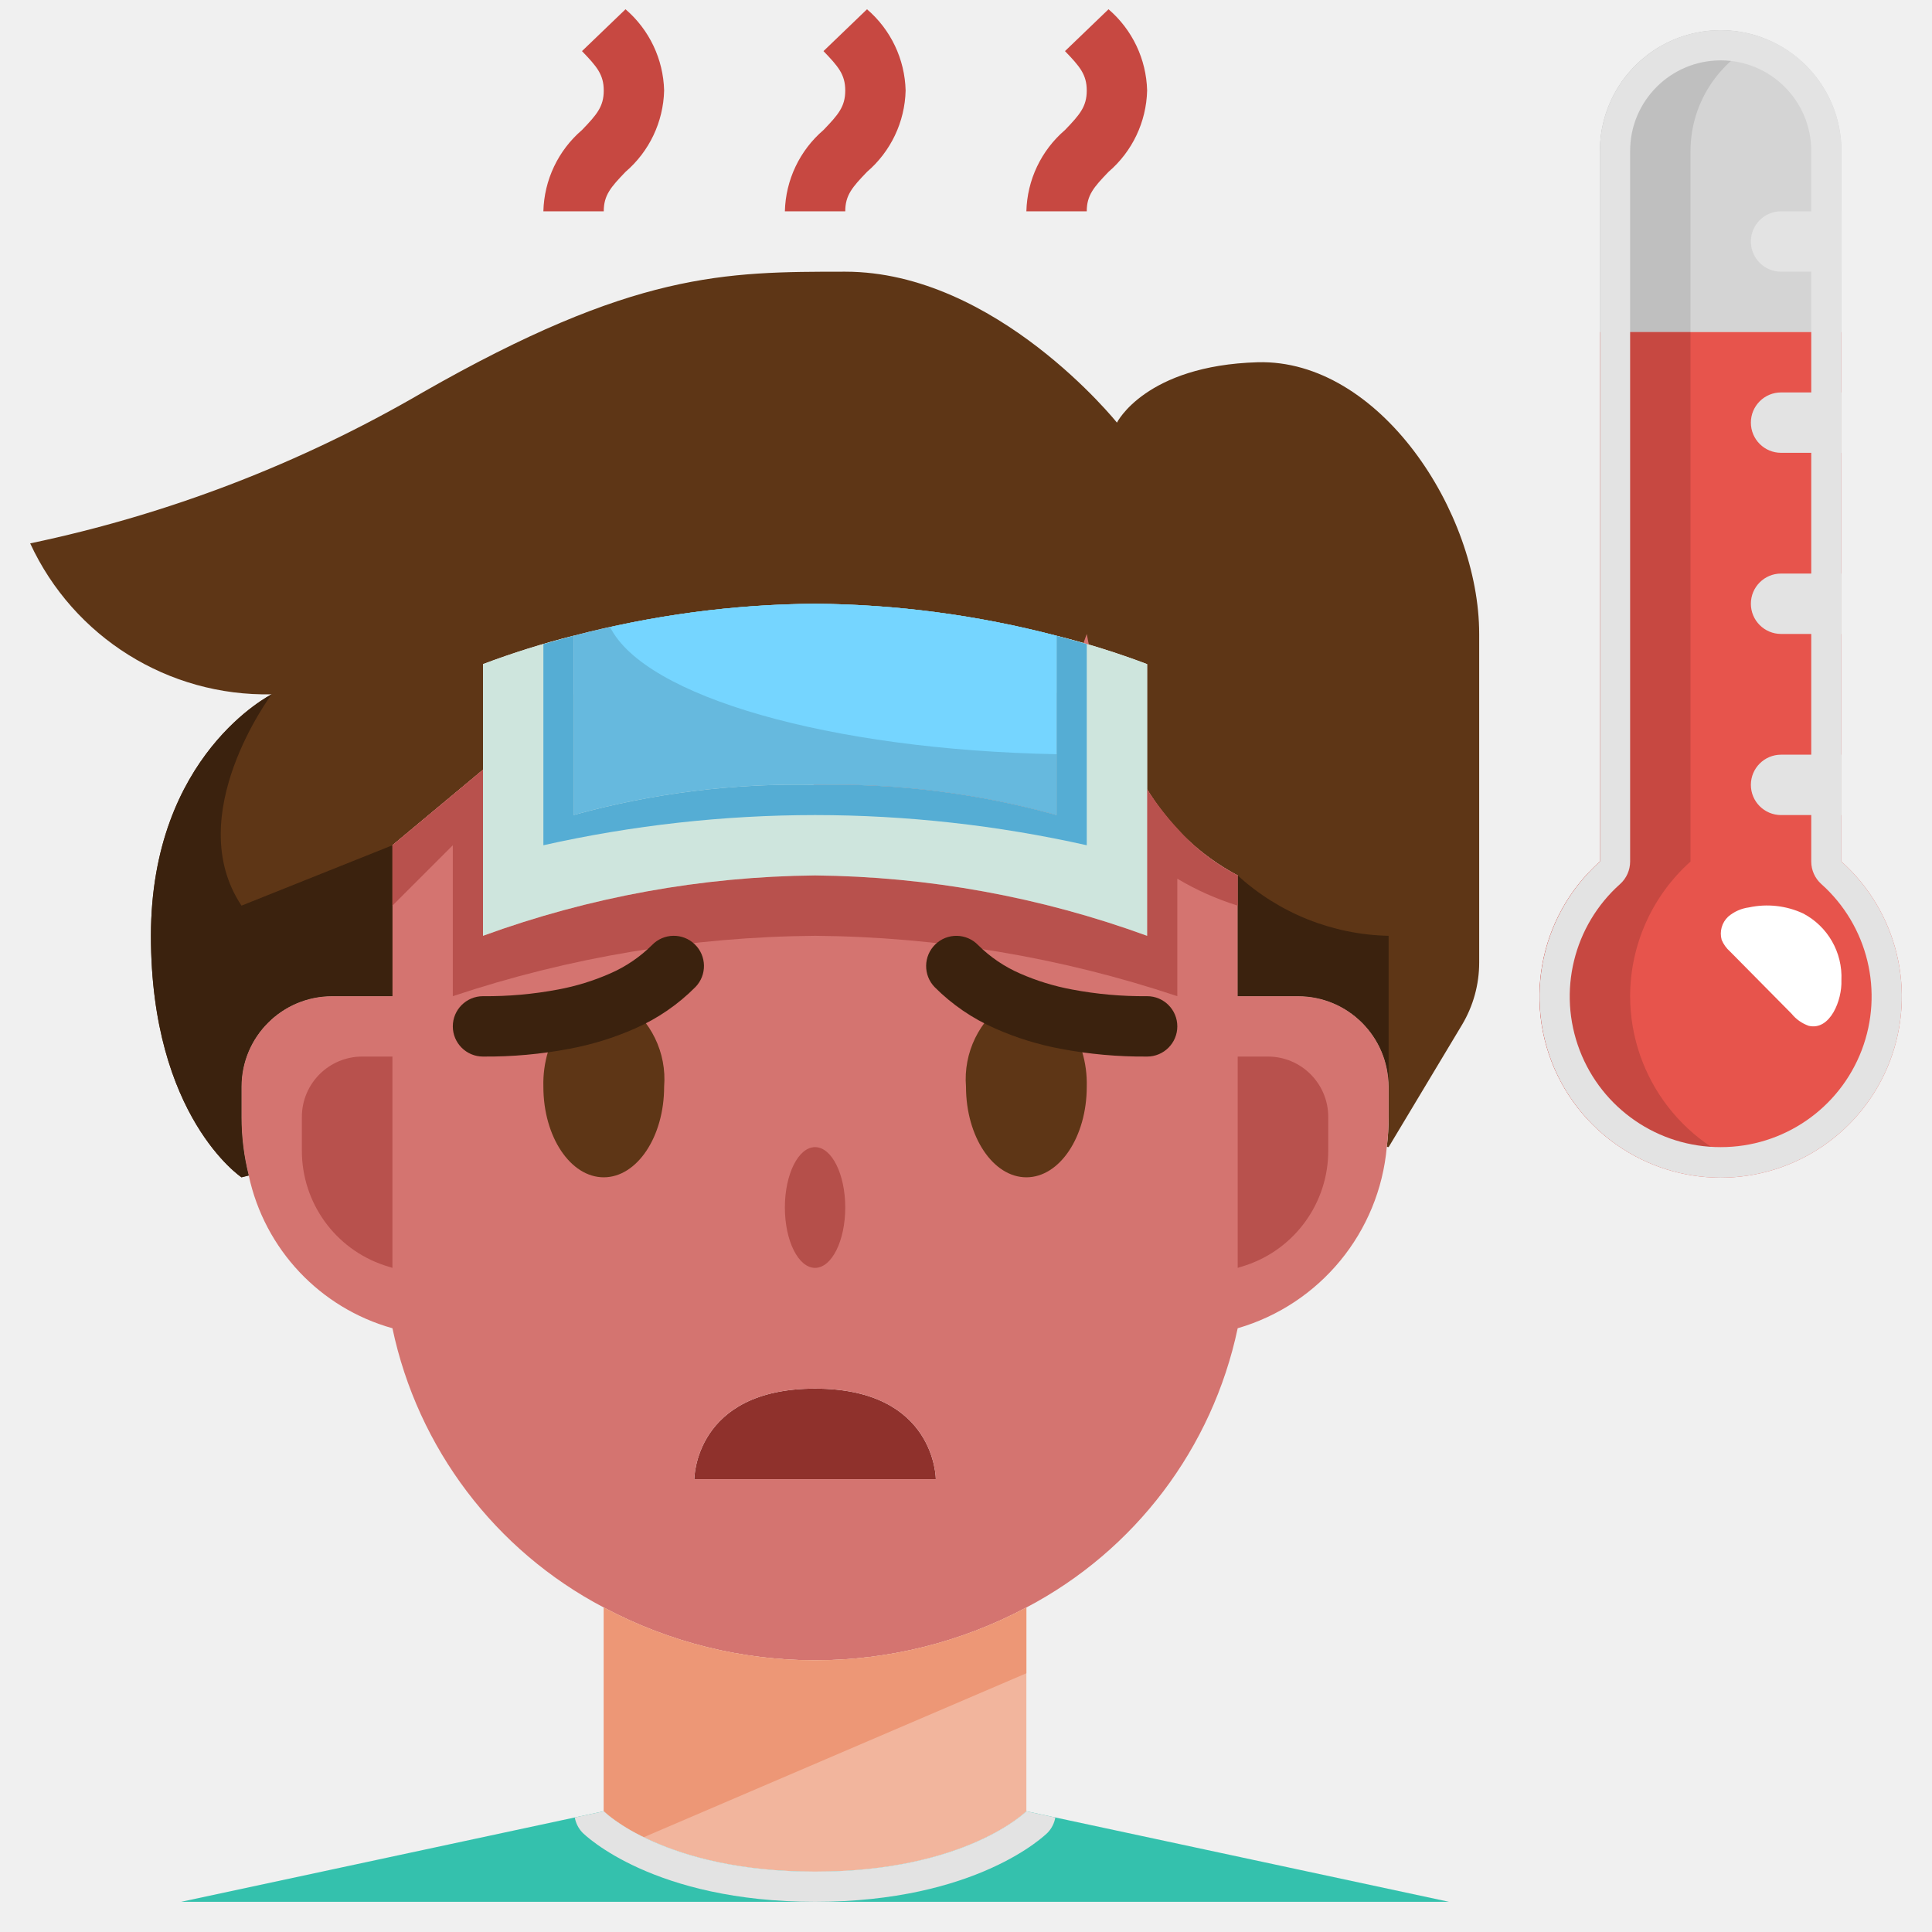
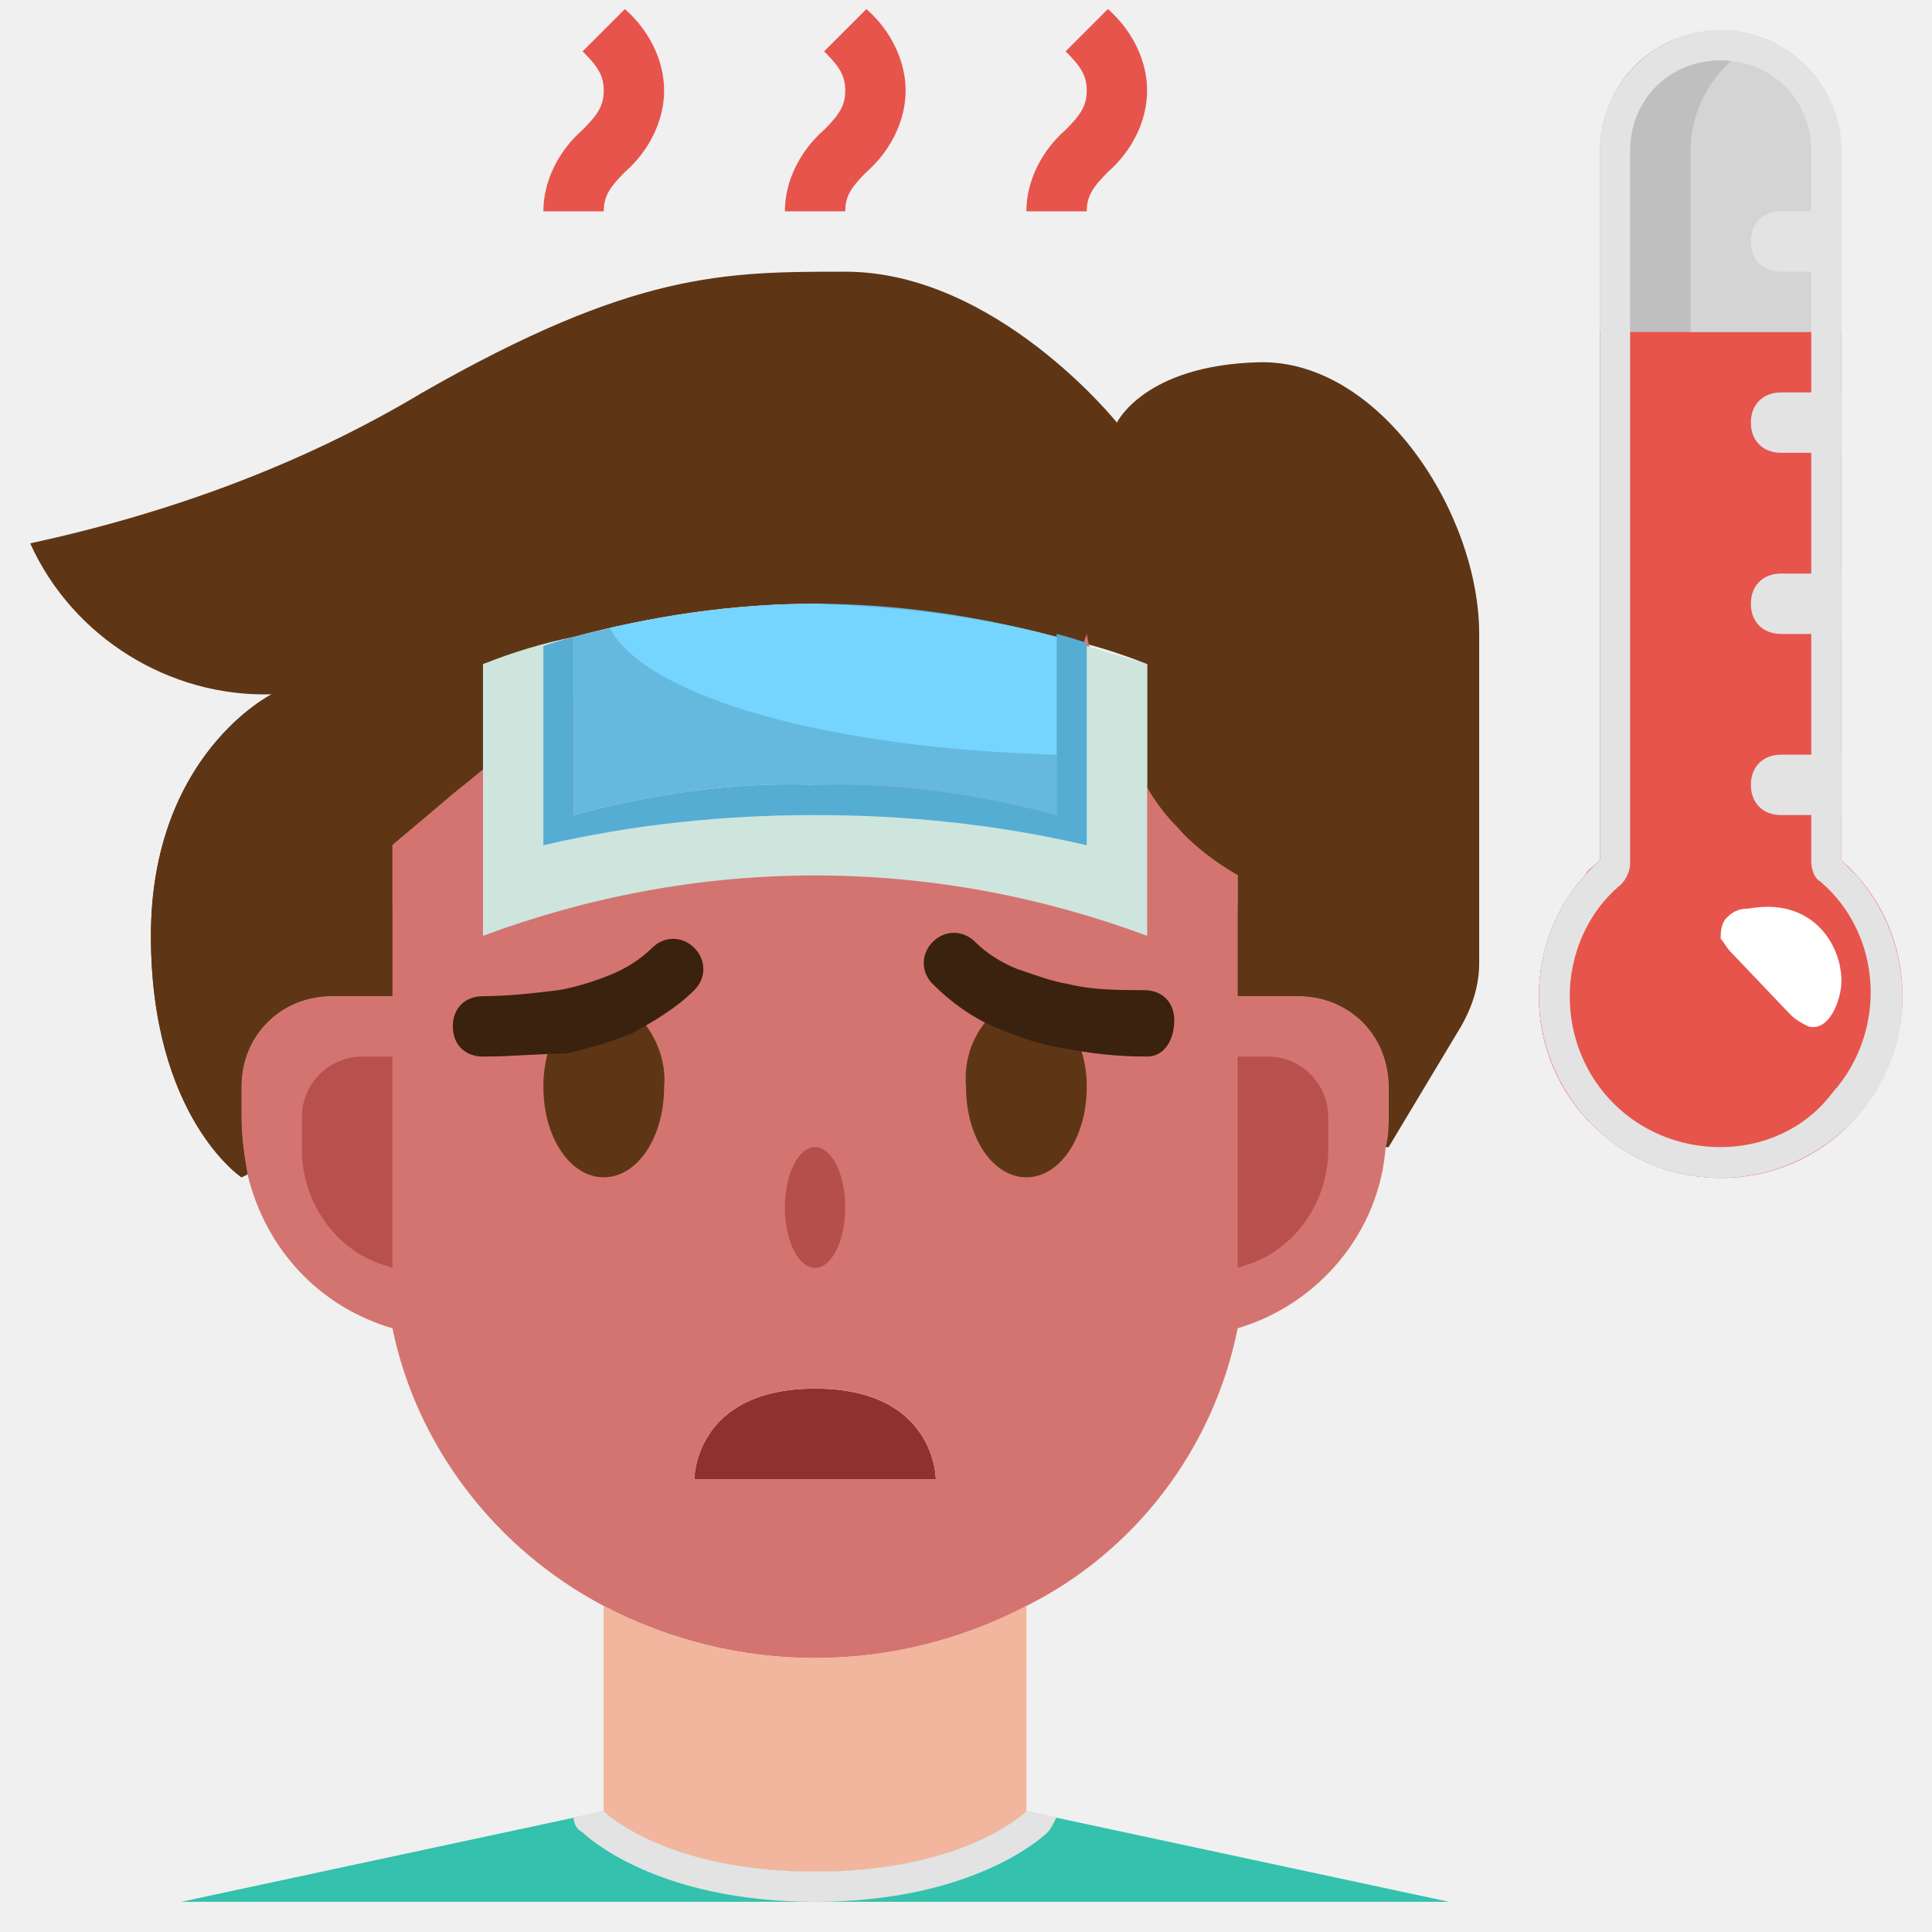
- <svg xmlns="http://www.w3.org/2000/svg" viewBox="0 0 64 64">
-   <g data-name="07-Fever" id="_07-Fever">
-     <path d="M48,63H6l14-3s2,2,7,2,7-2,7-2Z" style="fill:#34c1ad" />
-     <path d="M31,49H23s0-3,4-3S31,49,31,49Z" style="fill:#8f312c" />
-     <path d="M8,37a7.87,7.87,0,0,0,.24,1.94L8,39s-3-2-3-8,4-8,4-8a8.613,8.613,0,0,1-8-5,43.557,43.557,0,0,0,13-5c7-4,10-4,14-4,5,0,9,5,9,5s.94-1.89,4.66-2c4.03-.11,7.34,4.96,7.34,9V31.89a4.018,4.018,0,0,1-.57,2.06L46,38l-.06-.01A8.1,8.1,0,0,0,46,37V36a3,3,0,0,0-3-3H41V29a7.7,7.7,0,0,1-3-2.85V22a27.484,27.484,0,0,0-3-.94A32.651,32.651,0,0,0,27,20a32.651,32.651,0,0,0-8,1.06A27.484,27.484,0,0,0,16,22v3.5L13,28v5H11a3,3,0,0,0-3,3Z" style="fill:#5e3616" />
-     <path d="M27,29a33.008,33.008,0,0,1,11,2V26.15A7.7,7.7,0,0,0,41,29v4h2a3,3,0,0,1,3,3v1a8.1,8.1,0,0,1-.06.99A6.887,6.887,0,0,1,41,44a13.626,13.626,0,0,1-7,9.25,14.875,14.875,0,0,1-14,0A13.626,13.626,0,0,1,13,44a6.72,6.72,0,0,1-4.76-5.06A7.87,7.87,0,0,1,8,37V36a3,3,0,0,1,3-3h2V28l3-2.5V31A33.008,33.008,0,0,1,27,29ZM23,49h8s0-3-4-3S23,49,23,49Z" style="fill:#d47470" />
-     <path d="M34,53.25V60s-2,2-7,2-7-2-7-2V53.25a14.875,14.875,0,0,0,14,0Z" style="fill:#f2b59d" />
-     <path d="M34,53.25a14.875,14.875,0,0,1-14,0V60a5.44,5.44,0,0,0,1.328.859L34,55.429Z" style="fill:#ed9776" />
-     <path d="M41,29c-4-2-5-8-5-8a7.458,7.458,0,0,1-6,5l.99-3.98a19.608,19.608,0,0,1-8,6.23A11.365,11.365,0,0,1,19,29V23l-6,5v5H41Z" style="fill:#d47470" />
-     <path d="M9,23s-4,2-4,8,3,8,3,8l.24-.06A7.87,7.87,0,0,1,8,37V36a3,3,0,0,1,3-3h2V28L8,30C6,27,9,23,9,23Z" style="fill:#3b220e" />
-     <path d="M41,29v4h2a3,3,0,0,1,3,3V31A7.651,7.651,0,0,1,41,29Z" style="fill:#3b220e" />
-     <path d="M28,7H26a3.667,3.667,0,0,1,1.279-2.693C27.766,3.8,28,3.534,28,3s-.234-.8-.721-1.307L28.721.307A3.667,3.667,0,0,1,30,3a3.667,3.667,0,0,1-1.279,2.693C28.234,6.2,28,6.466,28,7Z" style="fill:#c74841" />
-     <path d="M36,7H34a3.667,3.667,0,0,1,1.279-2.693C35.766,3.8,36,3.534,36,3s-.234-.8-.721-1.307L36.721.307A3.667,3.667,0,0,1,38,3a3.667,3.667,0,0,1-1.279,2.693C36.234,6.2,36,6.466,36,7Z" style="fill:#c74841" />
-     <path d="M20,7H18a3.667,3.667,0,0,1,1.279-2.693C19.766,3.8,20,3.534,20,3s-.234-.8-.721-1.307L20.721.307A3.667,3.667,0,0,1,22,3a3.667,3.667,0,0,1-1.279,2.693C20.234,6.2,20,6.466,20,7Z" style="fill:#c74841" />
-     <path d="M32,36a3.105,3.105,0,0,1,1.38-2.84,8.742,8.742,0,0,0,1.94.6A3.684,3.684,0,0,1,36,36c0,1.66-.9,3-2,3S32,37.66,32,36Z" style="fill:#5e3616" />
-     <path d="M20.62,33.16A3.105,3.105,0,0,1,22,36c0,1.66-.9,3-2,3s-2-1.34-2-3a3.684,3.684,0,0,1,.68-2.24A8.742,8.742,0,0,0,20.62,33.16Z" style="fill:#5e3616" />
-     <path d="M41,42V35h1a2,2,0,0,1,2,2v1.117a4,4,0,0,1-2.735,3.8Z" style="fill:#b8514d" />
-     <path d="M13,42V35H12a2,2,0,0,0-2,2v1.117a4,4,0,0,0,2.735,3.8Z" style="fill:#b8514d" />
-     <ellipse cx="27" cy="40" rx="1" ry="2" style="fill:#b54f4a" />
-     <path d="M39,27.442a9.4,9.4,0,0,1-1-1.292V31a33.008,33.008,0,0,0-11-2,33.008,33.008,0,0,0-11,2V25.5l-1,.833L13,28v2l2-2v5a38.863,38.863,0,0,1,12-2,38.863,38.863,0,0,1,12,2V29.108A9.289,9.289,0,0,0,41,30V29A6.836,6.836,0,0,1,39,27.442Z" style="fill:#b8514d" />
-     <path d="M38,35a14.733,14.733,0,0,1-2.874-.259,9.78,9.78,0,0,1-2.158-.67A6.521,6.521,0,0,1,30.962,32.7,1,1,0,0,1,32.4,31.305a4.531,4.531,0,0,0,1.393.945,7.8,7.8,0,0,0,1.718.528A12.7,12.7,0,0,0,38,33a1,1,0,0,1,0,2Z" style="fill:#3b220e" />
-     <path d="M16,35a1,1,0,0,1,0-2,12.726,12.726,0,0,0,2.486-.221,7.8,7.8,0,0,0,1.722-.53,4.53,4.53,0,0,0,1.392-.944,1,1,0,0,1,1.439,1.39,6.506,6.506,0,0,1-2.005,1.376,9.808,9.808,0,0,1-2.163.67A14.679,14.679,0,0,1,16,35Z" style="fill:#3b220e" />
-     <path d="M38,31a33.008,33.008,0,0,0-11-2,33.008,33.008,0,0,0-11,2V22a27.484,27.484,0,0,1,3-.94V27a27.673,27.673,0,0,1,8-1,27.673,27.673,0,0,1,8,1V21.06A27.484,27.484,0,0,1,38,22v9Z" style="fill:#cee5dd" />
-     <path d="M35,21.06V27a27.673,27.673,0,0,0-8-1,27.673,27.673,0,0,0-8,1V21.06A32.651,32.651,0,0,1,27,20,32.651,32.651,0,0,1,35,21.06Z" style="fill:#66b9de" />
-     <path d="M27,27a41.263,41.263,0,0,1,9,1V21.337c-.307-.09-.635-.182-1-.277V27a27.673,27.673,0,0,0-8-1,27.673,27.673,0,0,0-8,1V21.06c-.365.1-.693.187-1,.277V28A41.263,41.263,0,0,1,27,27Z" style="fill:#55add4" />
-     <path d="M35,24.984V21.06A32.651,32.651,0,0,0,27,20a31.887,31.887,0,0,0-6.789.774C21.352,23.067,27.457,24.838,35,24.984Z" style="fill:#75d5ff" />
-     <path d="M61,8v3H53V5a4,4,0,0,1,8,0Z" style="fill:#d4d4d4" />
-     <path d="M61,28.54a6,6,0,1,1-8,0V11h8V28.54Z" style="fill:#e7544c" />
-     <path d="M56,5a4,4,0,0,1,2.5-3.7A3.992,3.992,0,0,0,53,5v6h3Z" style="fill:#bfbfbf" />
-     <path d="M54,33a6,6,0,0,1,2-4.46V11H53V28.54A5.986,5.986,0,0,0,58.5,38.8,6,6,0,0,1,54,33Z" style="fill:#c74841" />
-     <path d="M61,28.54V5a4,4,0,0,0-8,0V28.54a6,6,0,1,0,8,0ZM57,38a4.991,4.991,0,0,1-3.33-8.717A1,1,0,0,0,54,28.54V5a3,3,0,0,1,6,0V28.54a1,1,0,0,0,.331.743A4.992,4.992,0,0,1,57,38Z" style="fill:#e3e3e3" />
-     <path d="M59,25h2a0,0,0,0,1,0,0v2a0,0,0,0,1,0,0H59a1,1,0,0,1-1-1v0A1,1,0,0,1,59,25Z" style="fill:#e3e3e3" />
-     <path d="M59,19h2a0,0,0,0,1,0,0v2a0,0,0,0,1,0,0H59a1,1,0,0,1-1-1v0A1,1,0,0,1,59,19Z" style="fill:#e3e3e3" />
-     <path d="M59,13h2a0,0,0,0,1,0,0v2a0,0,0,0,1,0,0H59a1,1,0,0,1-1-1v0A1,1,0,0,1,59,13Z" style="fill:#e3e3e3" />
-     <path d="M59,7h2a0,0,0,0,1,0,0V9a0,0,0,0,1,0,0H59a1,1,0,0,1-1-1V8A1,1,0,0,1,59,7Z" style="fill:#e3e3e3" />
-     <path d="M59.917,33.982c.712.165,1.109-.858,1.082-1.509a2.374,2.374,0,0,0-1.268-2.214,2.843,2.843,0,0,0-1.794-.2,1.32,1.32,0,0,0-.69.307.772.772,0,0,0-.215.767,1.055,1.055,0,0,0,.279.388l2.037,2.06A1.274,1.274,0,0,0,59.917,33.982Z" style="fill:#fff" />
-     <path d="M34.959,60.206,34,60s-2,2-7,2-7-2-7-2l-.96.206a.975.975,0,0,0,.253.5C19.387,60.8,21.647,63,27,63s7.613-2.2,7.707-2.293A.966.966,0,0,0,34.959,60.206Z" style="fill:#e3e3e3" />
+ <svg xmlns="http://www.w3.org/2000/svg" version="1.1" id="Layer_1" x="0px" y="0px" viewBox="0 0 64 64" style="enable-background:new 0 0 64 64;" xml:space="preserve">
+   <style type="text/css">
+ 	.st0{fill:#34C1AD;}
+ 	.st1{fill:#8F312C;}
+ 	.st2{fill:#5E3616;}
+ 	.st3{fill:#D47470;}
+ 	.st4{fill:#F2B59D;}
+ 	.st5{fill:#E7544C;}
+ 	.st6{fill:#B8514D;}
+ 	.st7{fill:#B54F4A;}
+ 	.st8{fill:#3B220E;}
+ 	.st9{fill:#CEE5DD;}
+ 	.st10{fill:#66B9DE;}
+ 	.st11{fill:#55ADD4;}
+ 	.st12{fill:#75D5FF;}
+ 	.st13{fill:#D4D4D4;}
+ 	.st14{fill:#BFBFBF;}
+ 	.st15{fill:#E3E3E3;}
+ 	.st16{fill:#FFFFFF;}
+ </style>
+   <g id="_07-Fever">
+     <path class="st0" d="M48,63H6l14-3c0,0,2,2,7,2s7-2,7-2L48,63z" />
+     <path class="st1" d="M31,49h-8c0,0,0-3,4-3S31,49,31,49z" />
+     <path class="st2" d="M8,37c0,0.7,0.1,1.3,0.2,1.9L8,39c0,0-3-2-3-8s4-8,4-8c-3.4,0.1-6.6-1.9-8-5c4.6-1,9-2.6,13-5c7-4,10-4,14-4   c5,0,9,5,9,5s0.9-1.9,4.7-2c4-0.1,7.3,5,7.3,9v10.9c0,0.7-0.2,1.4-0.6,2.1L46,38l-0.1,0c0-0.3,0.1-0.7,0.1-1v-1c0-1.7-1.3-3-3-3h-2   v-4c-1.2-0.7-2.3-1.6-3-2.9V22c-1-0.4-2-0.7-3-0.9c-2.6-0.7-5.3-1-8-1.1c-2.7,0-5.4,0.4-8,1.1c-1,0.3-2,0.6-3,0.9v3.5L13,28v5h-2   c-1.7,0-3,1.3-3,3V37z" />
+     <path class="st3" d="M27,29c3.8,0,7.5,0.7,11,2v-4.9c0.7,1.2,1.8,2.2,3,2.9v4h2c1.7,0,3,1.3,3,3v1c0,0.3,0,0.7-0.1,1   c-0.2,2.8-2.2,5.2-4.9,6c-0.8,4-3.4,7.4-7,9.2c-4.4,2.3-9.6,2.3-14,0c-3.6-1.9-6.2-5.3-7-9.2c-2.4-0.7-4.2-2.6-4.8-5.1   C8.1,38.3,8,37.7,8,37v-1c0-1.7,1.3-3,3-3h2v-5l3-2.5V31C19.5,29.7,23.2,29,27,29z M23,49h8c0,0,0-3-4-3S23,49,23,49z" />
+     <path class="st4" d="M34,53.2V60c0,0-2,2-7,2s-7-2-7-2v-6.8C24.4,55.6,29.6,55.6,34,53.2z" />
+     <path class="st4" d="M34,53.2c-4.4,2.3-9.6,2.3-14,0V60c0.4,0.3,0.8,0.6,1.3,0.9L34,55.4V53.2z" />
+     <path class="st3" d="M41,29c-4-2-5-8-5-8c-0.9,2.7-3.2,4.6-6,5l1-4c-2.1,2.7-4.8,4.9-8,6.2c-1.3,0.5-2.6,0.7-4,0.8v-6l-6,5v5h28V29   z" />
+     <path class="st2" d="M9,23c0,0-4,2-4,8s3,8,3,8l0.2-0.1C8.1,38.3,8,37.7,8,37v-1c0-1.7,1.3-3,3-3h2v-5l-5,2C6,27,9,23,9,23z" />
+     <path class="st2" d="M41,29v4h2c1.7,0,3,1.3,3,3v-5C44.1,31,42.4,30.3,41,29z" />
+     <path class="st5" d="M28,7h-2c0-1,0.5-2,1.3-2.7C27.8,3.8,28,3.5,28,3s-0.2-0.8-0.7-1.3l1.4-1.4C29.5,1,30,2,30,3   c0,1-0.5,2-1.3,2.7C28.2,6.2,28,6.5,28,7z" />
+     <path class="st5" d="M36,7h-2c0-1,0.5-2,1.3-2.7C35.8,3.8,36,3.5,36,3s-0.2-0.8-0.7-1.3l1.4-1.4C37.5,1,38,2,38,3   c0,1-0.5,2-1.3,2.7C36.2,6.2,36,6.5,36,7z" />
+     <path class="st5" d="M20,7h-2c0-1,0.5-2,1.3-2.7C19.8,3.8,20,3.5,20,3s-0.2-0.8-0.7-1.3l1.4-1.4C21.5,1,22,2,22,3   c0,1-0.5,2-1.3,2.7C20.2,6.2,20,6.5,20,7z" />
+     <path class="st2" d="M32,36c-0.1-1.1,0.4-2.2,1.4-2.8c0.6,0.3,1.3,0.5,1.9,0.6c0.5,0.7,0.7,1.4,0.7,2.2c0,1.7-0.9,3-2,3   S32,37.7,32,36z" />
+     <path class="st2" d="M20.6,33.2c0.9,0.6,1.5,1.7,1.4,2.8c0,1.7-0.9,3-2,3s-2-1.3-2-3c0-0.8,0.2-1.6,0.7-2.2   C19.3,33.6,20,33.4,20.6,33.2z" />
+     <path class="st6" d="M41,42v-7h1c1.1,0,2,0.9,2,2v1.1c0,1.7-1.1,3.3-2.7,3.8L41,42z" />
+     <path class="st6" d="M13,42v-7h-1c-1.1,0-2,0.9-2,2v1.1c0,1.7,1.1,3.3,2.7,3.8L13,42z" />
+     <ellipse class="st7" cx="27" cy="40" rx="1" ry="2" />
+     <path class="st3" d="M39,27.4c-0.4-0.4-0.7-0.8-1-1.3V31c-3.5-1.3-7.2-2-11-2c-3.8,0-7.5,0.7-11,2v-5.5l-1,0.8L13,28v2l2-2v5   c3.9-1.3,7.9-2,12-2c4.1,0,8.1,0.7,12,2v-3.9c0.6,0.4,1.3,0.7,2,0.9v-1C40.2,28.6,39.6,28.1,39,27.4z" />
+     <path class="st8" d="M38,35c-1,0-1.9-0.1-2.9-0.3c-0.7-0.1-1.5-0.4-2.2-0.7c-0.7-0.3-1.4-0.8-2-1.4c-0.4-0.4-0.4-1,0-1.4   c0.4-0.4,1-0.4,1.4,0c0.4,0.4,0.9,0.7,1.4,0.9c0.6,0.2,1.1,0.4,1.7,0.5c0.8,0.2,1.7,0.2,2.5,0.2c0.6,0,1,0.4,1,1S38.6,35,38,35z" />
+     <path class="st8" d="M16,35c-0.6,0-1-0.4-1-1s0.4-1,1-1c0.8,0,1.7-0.1,2.5-0.2c0.6-0.1,1.2-0.3,1.7-0.5c0.5-0.2,1-0.5,1.4-0.9   c0.4-0.4,1-0.4,1.4,0s0.4,1,0,1.4c-0.6,0.6-1.3,1-2,1.4c-0.7,0.3-1.4,0.5-2.2,0.7C17.9,34.9,17,35,16,35z" />
+     <path class="st9" d="M38,31c-3.5-1.3-7.2-2-11-2c-3.8,0-7.5,0.7-11,2v-9c1-0.4,2-0.7,3-0.9V27c2.6-0.7,5.3-1.1,8-1   c2.7-0.1,5.4,0.3,8,1v-5.9c1,0.3,2,0.6,3,0.9V31z" />
+     <path class="st10" d="M35,21.1V27c-2.6-0.7-5.3-1.1-8-1c-2.7-0.1-5.4,0.3-8,1v-5.9c2.6-0.7,5.3-1,8-1.1C29.7,20,32.4,20.4,35,21.1z   " />
+     <path class="st11" d="M27,27c3,0,6,0.3,9,1v-6.7c-0.3-0.1-0.6-0.2-1-0.3V27c-2.6-0.7-5.3-1.1-8-1c-2.7-0.1-5.4,0.3-8,1v-5.9   c-0.4,0.1-0.7,0.2-1,0.3V28C21,27.3,24,27,27,27z" />
+     <path class="st12" d="M35,25v-3.9c-2.6-0.7-5.3-1-8-1.1c-2.3,0-4.6,0.3-6.8,0.8C21.4,23.1,27.5,24.8,35,25z" />
+     <path class="st13" d="M61,8v3h-8V5c0-2.2,1.8-4,4-4s4,1.8,4,4V8z" />
+     <path class="st5" d="M61,28.5c2.5,2.2,2.7,6,0.5,8.5c-2.2,2.5-6,2.7-8.5,0.5c-2.5-2.2-2.7-6-0.5-8.5c0.1-0.2,0.3-0.3,0.5-0.5V11h8   V28.5z" />
+     <path class="st14" d="M56,5c0-1.6,1-3.1,2.5-3.7c-2-0.8-4.4,0.1-5.2,2.2C53.1,4,53,4.5,53,5v6h3V5z" />
+     <path class="st5" d="M54,33c0-1.7,0.7-3.3,2-4.5V11h-3v17.5c-2.5,2.2-2.7,6-0.5,8.5c1.5,1.7,3.8,2.4,6,1.8C55.9,38.1,54,35.7,54,33   z" />
+     <path class="st15" d="M61,28.5V5c0-2.2-1.8-4-4-4s-4,1.8-4,4v23.5c-2.5,2.2-2.7,6-0.5,8.5c2.2,2.5,6,2.7,8.5,0.5   c2.5-2.2,2.7-6,0.5-8.5C61.3,28.8,61.2,28.7,61,28.5z M57,38c-2.8,0-5-2.2-5-5c0-1.4,0.6-2.8,1.7-3.7c0.2-0.2,0.3-0.5,0.3-0.7V5   c0-1.7,1.3-3,3-3s3,1.3,3,3v23.5c0,0.3,0.1,0.6,0.3,0.7c2.1,1.8,2.2,5,0.4,7C59.8,37.4,58.4,38,57,38z" />
+     <path class="st15" d="M59,25h2l0,0v2l0,0h-2c-0.6,0-1-0.4-1-1l0,0C58,25.4,58.4,25,59,25z" />
+     <path class="st15" d="M59,19h2l0,0v2l0,0h-2c-0.6,0-1-0.4-1-1l0,0C58,19.4,58.4,19,59,19z" />
+     <path class="st15" d="M59,13h2l0,0v2l0,0h-2c-0.6,0-1-0.4-1-1l0,0C58,13.4,58.4,13,59,13z" />
+     <path class="st15" d="M59,7h2l0,0v2l0,0h-2c-0.6,0-1-0.4-1-1l0,0C58,7.4,58.4,7,59,7z" />
+     <path class="st16" d="M59.9,34c0.7,0.2,1.1-0.9,1.1-1.5c0-0.9-0.5-1.8-1.3-2.2c-0.6-0.3-1.2-0.3-1.8-0.2c-0.3,0-0.5,0.1-0.7,0.3   C57,30.6,57,30.9,57,31.1c0.1,0.1,0.2,0.3,0.3,0.4l2,2.1C59.5,33.8,59.7,33.9,59.9,34z" />
+     <path class="st15" d="M35,60.2L34,60c0,0-2,2-7,2s-7-2-7-2l-1,0.2c0,0.2,0.1,0.4,0.3,0.5c0.1,0.1,2.4,2.3,7.7,2.3s7.6-2.2,7.7-2.3   C34.8,60.6,34.9,60.4,35,60.2z" />
  </g>
</svg>
